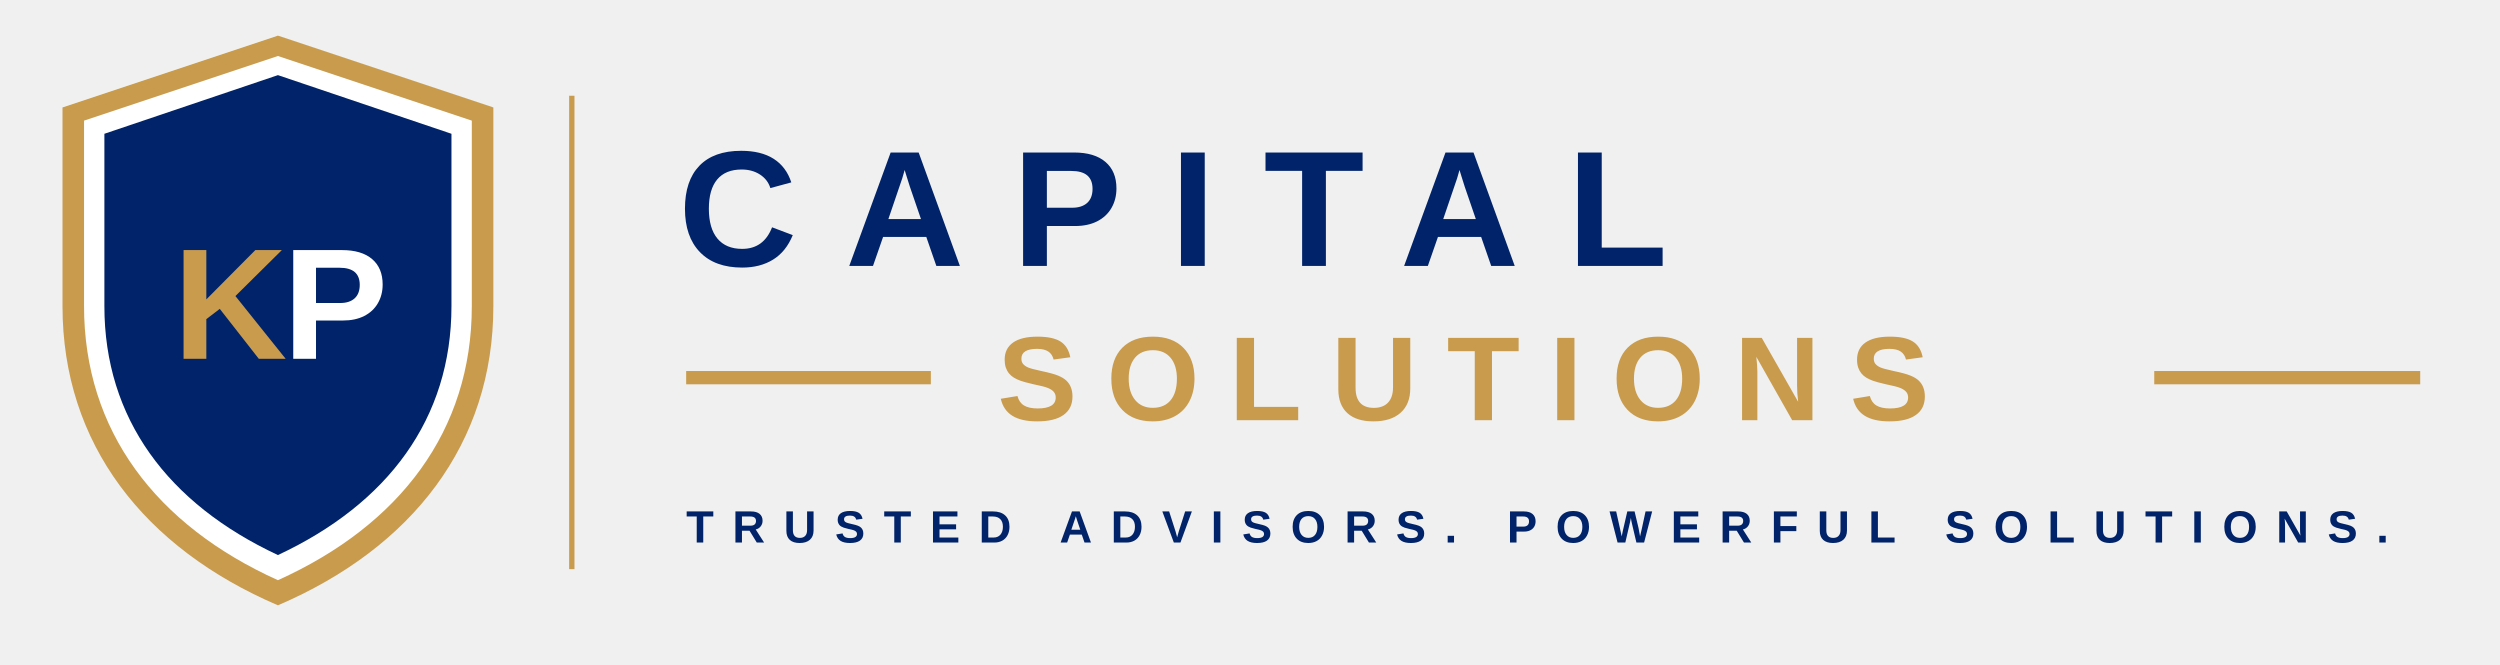
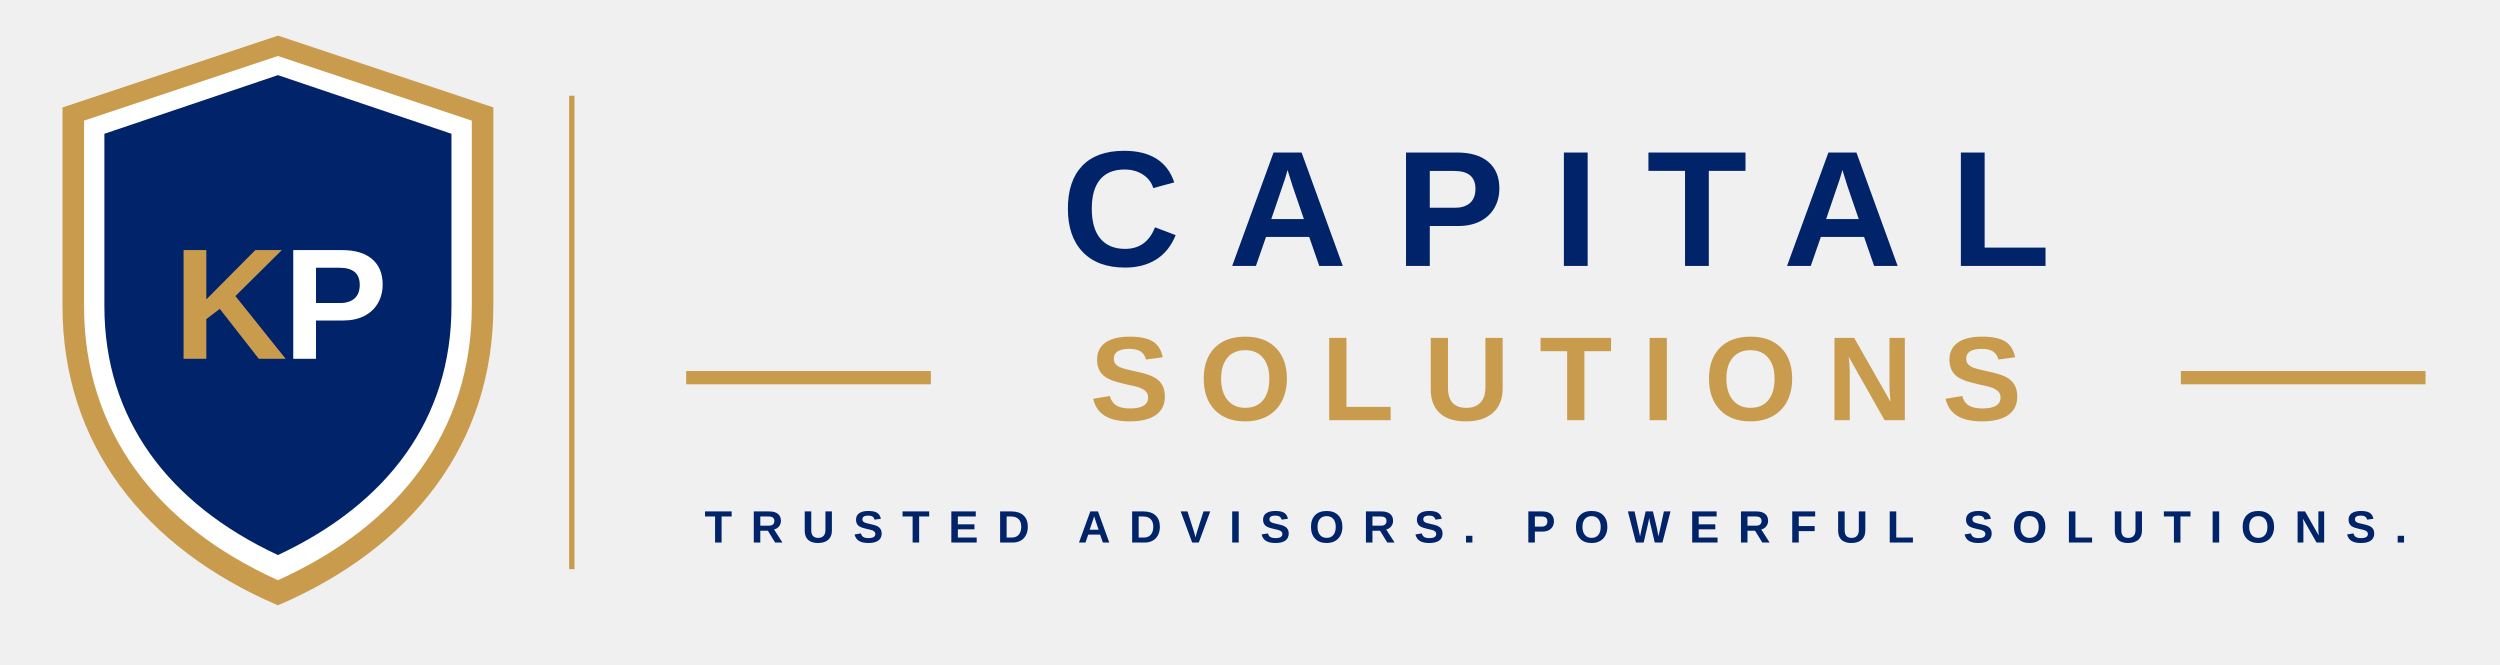
<svg xmlns="http://www.w3.org/2000/svg" viewBox="0 0 940 250" role="img" aria-labelledby="title">
  <g transform="translate(10 8) scale(.45)">
    <path d="M210 12 390 72v166c0 115-68 202-180 250C98 440 30 353 30 238V72L210 12Z" fill="#C99B4D" />
    <path d="M210 29 372 83v155c0 104-60 183-162 229C108 421 48 342 48 238V83L210 29Z" fill="#FFFFFF" />
    <path d="M210 45 355 94v144c0 94-53 165-145 208C118 403 65 332 65 238V94L210 45Z" fill="#002369" />
    <g font-family="Montserrat,Arial,sans-serif" font-size="132" font-weight="700" text-anchor="middle">
      <text x="170" y="282" fill="#C99B4D">K</text>
      <text x="258" y="282" fill="#FFFFFF">P</text>
    </g>
  </g>
  <line x1="215" y1="36" x2="215" y2="214" stroke="#C99B4D" stroke-width="2" />
-   <text x="255" y="100" fill="#002369" font-family="Montserrat,Arial,sans-serif" font-size="62" font-weight="700" letter-spacing="18">CAPITAL</text>
-   <line x1="258" y1="142" x2="350" y2="142" stroke="#C99B4D" stroke-width="5" />
-   <text x="375" y="158" fill="#C99B4D" font-family="Montserrat,Arial,sans-serif" font-size="45" font-weight="600" letter-spacing="11">SOLUTIONS</text>
-   <line x1="810" y1="142" x2="910" y2="142" stroke="#C99B4D" stroke-width="5" />
-   <text x="258" y="204" fill="#002369" font-family="Montserrat,Arial,sans-serif" font-size="17" font-weight="600" letter-spacing="7">TRUSTED ADVISORS. POWERFUL SOLUTIONS.</text>
+   <g text-anchor="middle">
+     <text x="585" y="100" fill="#002369" font-family="Montserrat,Arial,sans-serif" font-size="62" font-weight="700" letter-spacing="18">CAPITAL</text>
+     <line x1="258" y1="142" x2="350" y2="142" stroke="#C99B4D" stroke-width="5" />
+     <text x="585" y="158" fill="#C99B4D" font-family="Montserrat,Arial,sans-serif" font-size="45" font-weight="600" letter-spacing="11">SOLUTIONS</text>
+     <line x1="820" y1="142" x2="912" y2="142" stroke="#C99B4D" stroke-width="5" />
+     <text x="585" y="204" fill="#002369" font-family="Montserrat,Arial,sans-serif" font-size="17" font-weight="600" letter-spacing="7">TRUSTED ADVISORS. POWERFUL SOLUTIONS.</text>
+   </g>
</svg>
